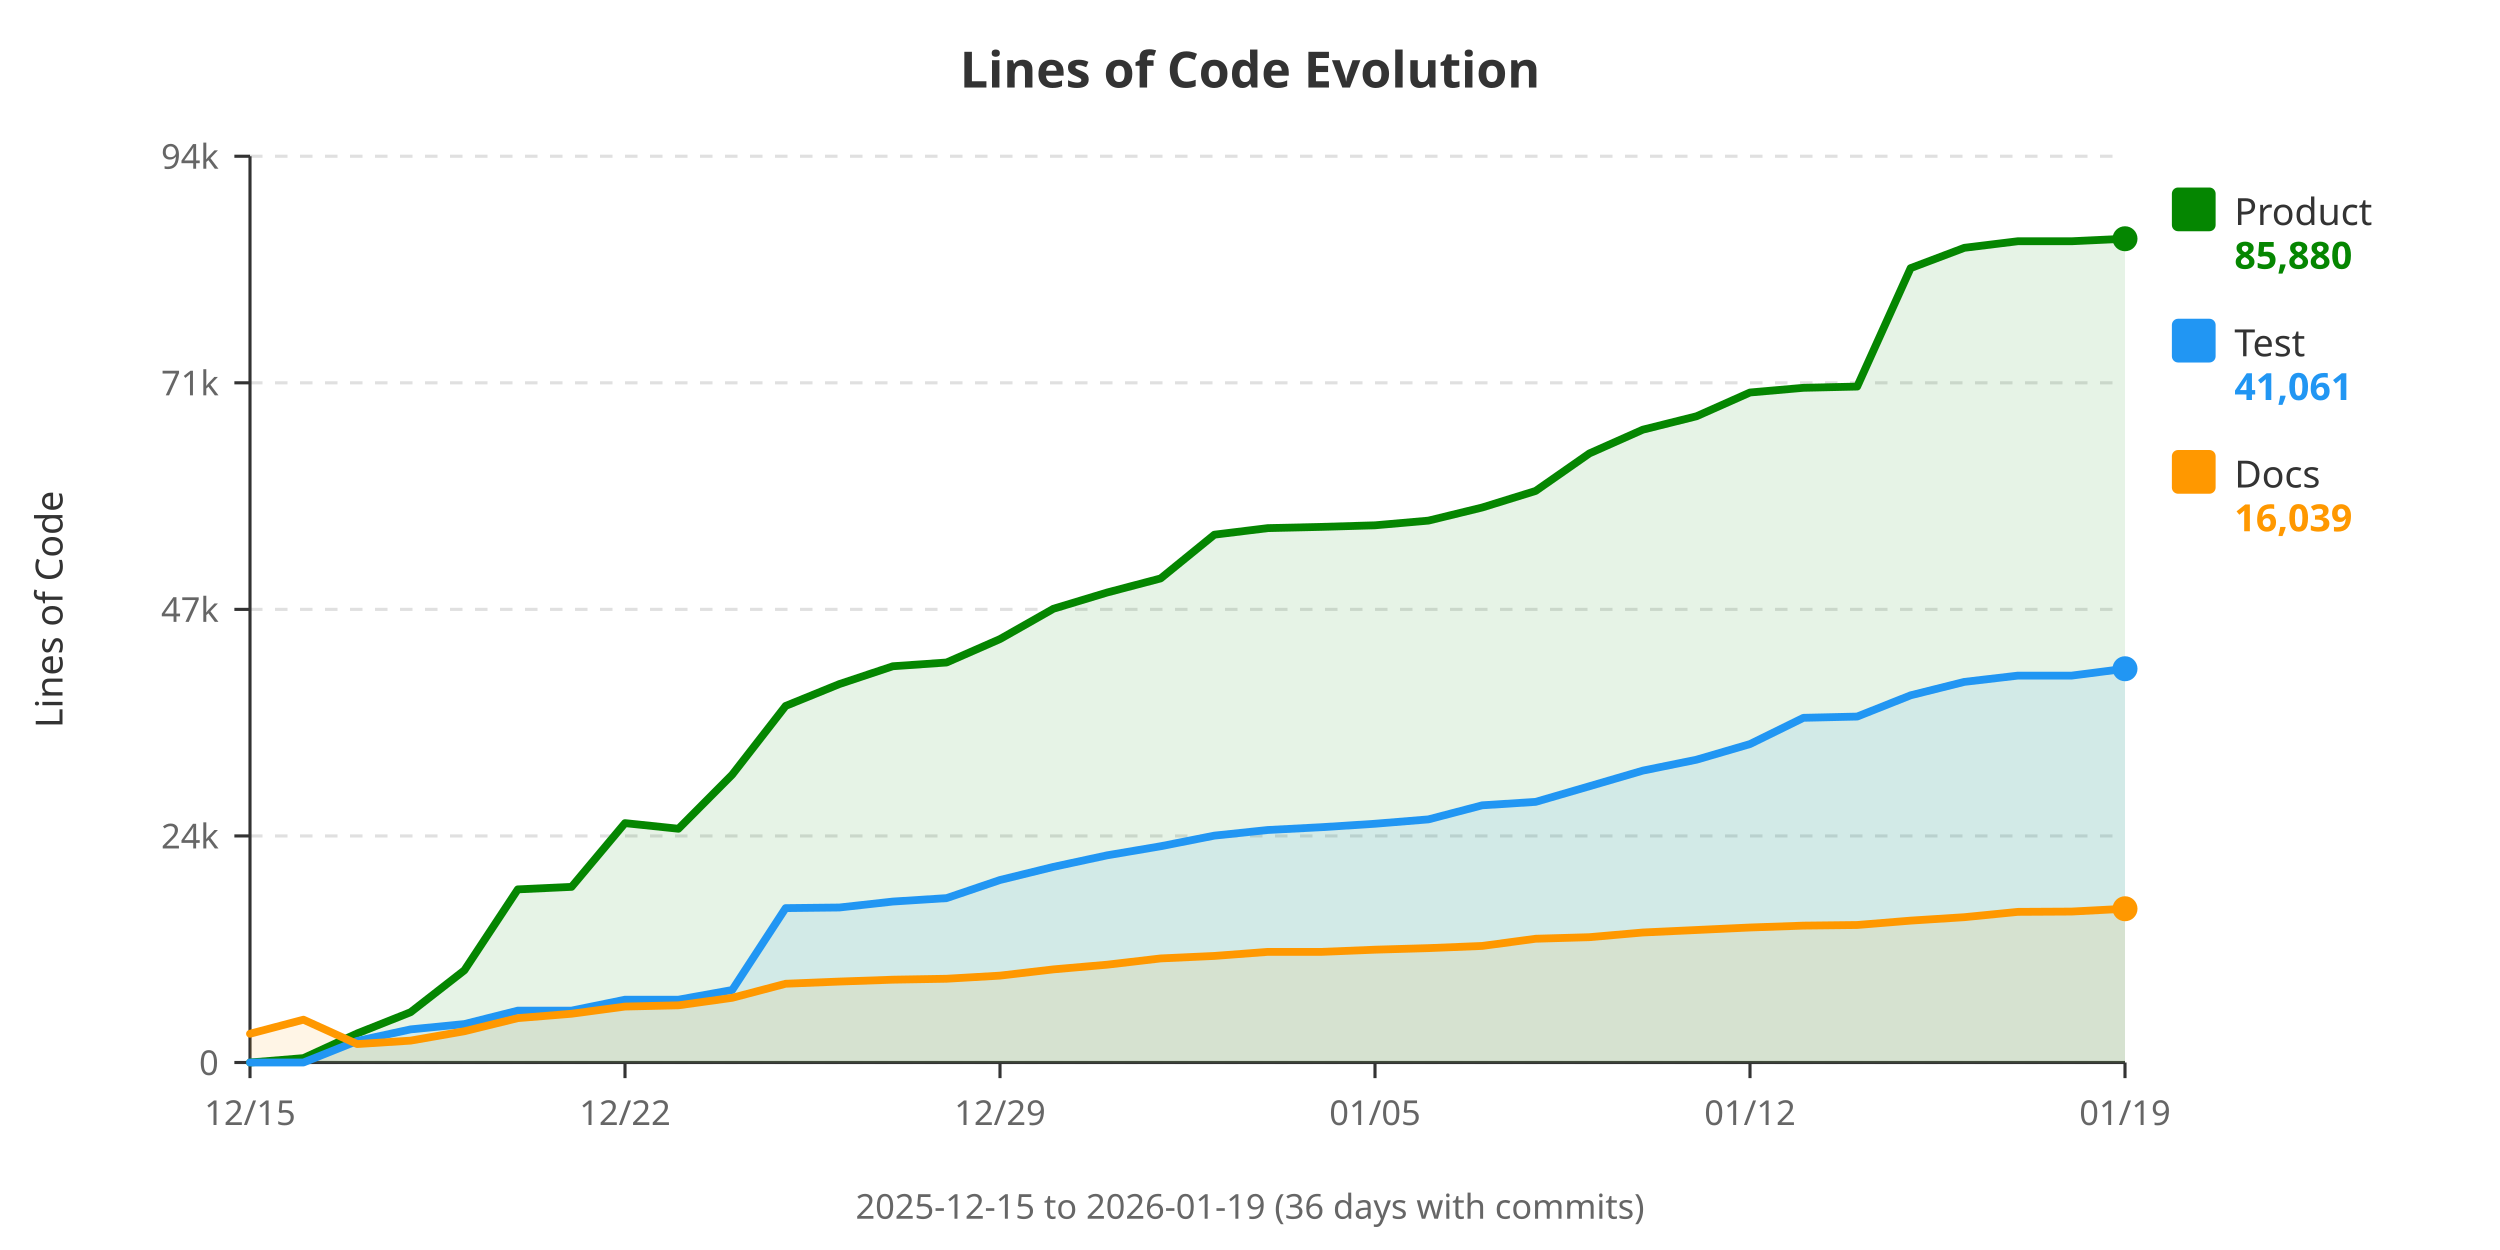
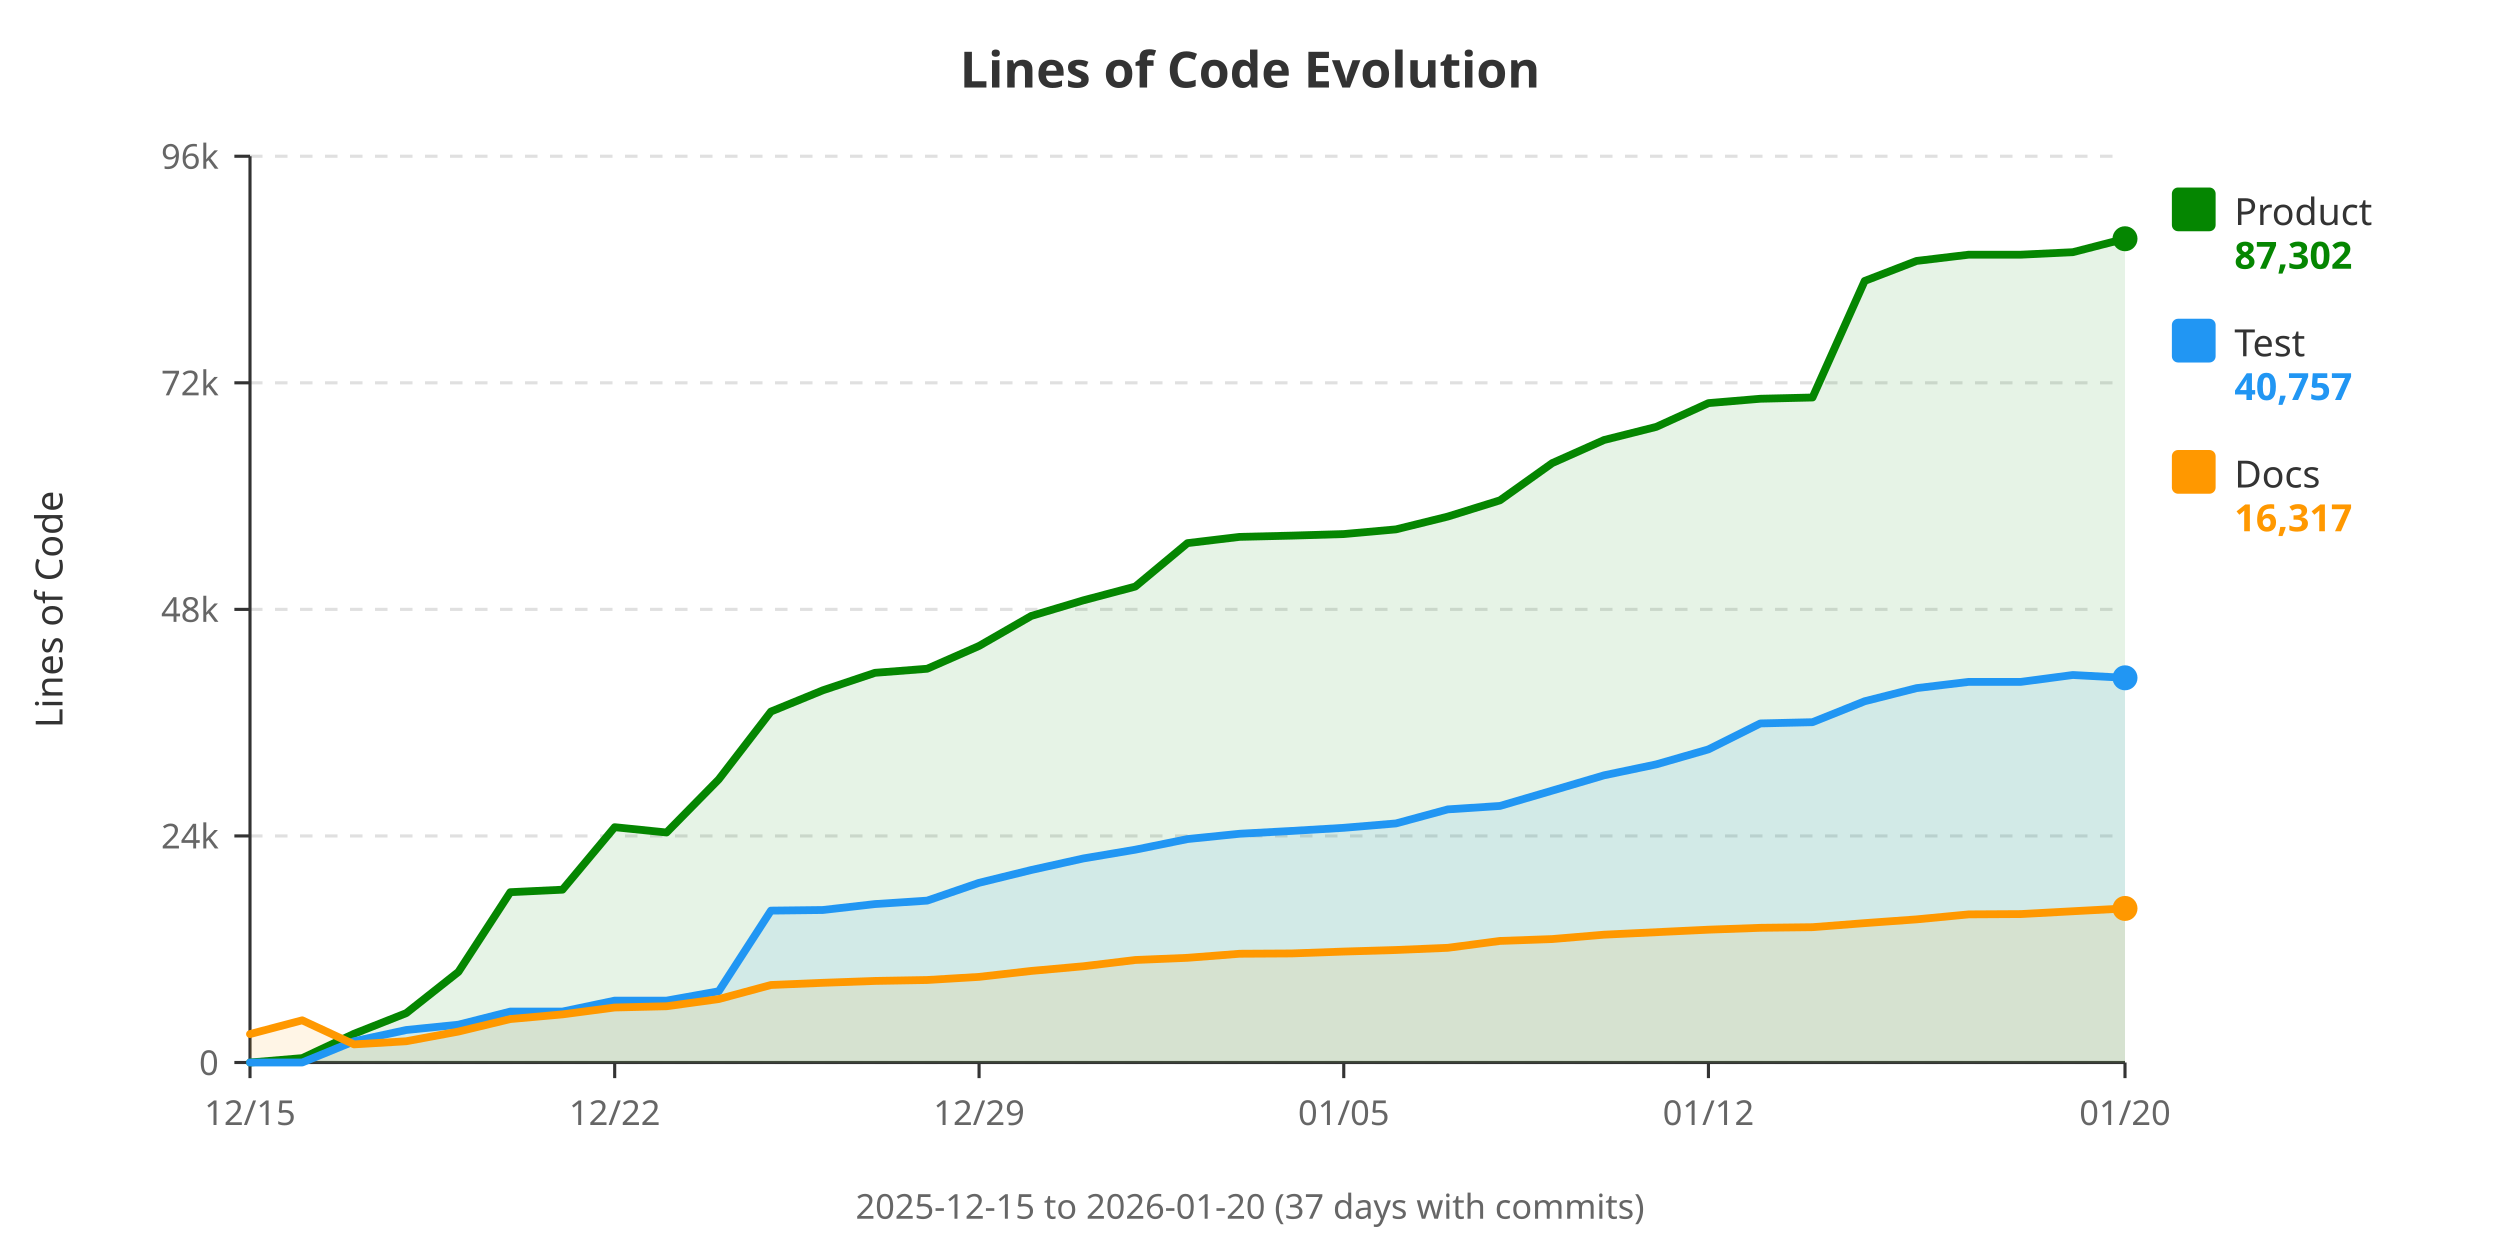
<svg xmlns="http://www.w3.org/2000/svg" viewBox="0 0 800 400">
  <defs>
    <style>
      .title { font: bold 16px sans-serif; fill: #333333; }
      .axis-label { font: 12px sans-serif; fill: #333333; }
      .tick-label { font: 11px sans-serif; fill: #666666; }
      .legend-text { font: 12px sans-serif; fill: #333333; }
      .legend-value { font: bold 12px sans-serif; }
    </style>
  </defs>
  <rect width="100%" height="100%" fill="#ffffff" />
  <text x="400" y="28" text-anchor="middle" class="title">Lines of Code Evolution</text>
  <g transform="translate(0, 0)">
    <line x1="80" y1="340.0" x2="680" y2="340.0" stroke="#e0e0e0" stroke-dasharray="4,4" />
    <line x1="80" y1="267.5" x2="680" y2="267.5" stroke="#e0e0e0" stroke-dasharray="4,4" />
    <line x1="80" y1="195.0" x2="680" y2="195.0" stroke="#e0e0e0" stroke-dasharray="4,4" />
    <line x1="80" y1="122.5" x2="680" y2="122.5" stroke="#e0e0e0" stroke-dasharray="4,4" />
    <line x1="80" y1="50.0" x2="680" y2="50.0" stroke="#e0e0e0" stroke-dasharray="4,4" />
    <line x1="80" y1="50" x2="80" y2="340" stroke="#333333" stroke-width="1" />
    <line x1="75" y1="340.0" x2="80" y2="340.0" stroke="#333333" />
    <text x="70" y="344.0" text-anchor="end" class="tick-label">0</text>
    <line x1="75" y1="267.5" x2="80" y2="267.5" stroke="#333333" />
    <text x="70" y="271.5" text-anchor="end" class="tick-label">24k</text>
    <line x1="75" y1="195.0" x2="80" y2="195.0" stroke="#333333" />
-     <text x="70" y="199.0" text-anchor="end" class="tick-label">47k</text>
+     <text x="70" y="199.0" text-anchor="end" class="tick-label">48k</text>
    <line x1="75" y1="122.5" x2="80" y2="122.5" stroke="#333333" />
-     <text x="70" y="126.5" text-anchor="end" class="tick-label">71k</text>
+     <text x="70" y="126.5" text-anchor="end" class="tick-label">72k</text>
    <line x1="75" y1="50.0" x2="80" y2="50.0" stroke="#333333" />
-     <text x="70" y="54.0" text-anchor="end" class="tick-label">94k</text>
+     <text x="70" y="54.0" text-anchor="end" class="tick-label">96k</text>
    <text x="20" y="195" text-anchor="middle" transform="rotate(-90, 20, 195)" class="axis-label">Lines of Code</text>
    <line x1="80" y1="340" x2="680" y2="340" stroke="#333333" stroke-width="1" />
    <line x1="80.0" y1="340" x2="80.0" y2="345" stroke="#333333" />
    <text x="80.0" y="360" text-anchor="middle" class="tick-label">12/15</text>
-     <line x1="200.0" y1="340" x2="200.0" y2="345" stroke="#333333" />
-     <text x="200.0" y="360" text-anchor="middle" class="tick-label">12/22</text>
-     <line x1="320.0" y1="340" x2="320.0" y2="345" stroke="#333333" />
-     <text x="320.0" y="360" text-anchor="middle" class="tick-label">12/29</text>
-     <line x1="440.0" y1="340" x2="440.0" y2="345" stroke="#333333" />
-     <text x="440.0" y="360" text-anchor="middle" class="tick-label">01/05</text>
-     <line x1="560.0" y1="340" x2="560.0" y2="345" stroke="#333333" />
-     <text x="560.0" y="360" text-anchor="middle" class="tick-label">01/12</text>
+     <line x1="196.7" y1="340" x2="196.7" y2="345" stroke="#333333" />
+     <text x="196.7" y="360" text-anchor="middle" class="tick-label">12/22</text>
+     <line x1="313.3" y1="340" x2="313.3" y2="345" stroke="#333333" />
+     <text x="313.3" y="360" text-anchor="middle" class="tick-label">12/29</text>
+     <line x1="430.0" y1="340" x2="430.0" y2="345" stroke="#333333" />
+     <text x="430.0" y="360" text-anchor="middle" class="tick-label">01/05</text>
+     <line x1="546.7" y1="340" x2="546.7" y2="345" stroke="#333333" />
+     <text x="546.7" y="360" text-anchor="middle" class="tick-label">01/12</text>
    <line x1="680.0" y1="340" x2="680.0" y2="345" stroke="#333333" />
-     <text x="680.0" y="360" text-anchor="middle" class="tick-label">01/19</text>
-     <path d="M 80.0 340.0 L 97.1 338.6 L 114.3 330.7 L 131.4 323.9 L 148.6 310.5 L 165.7 284.6 L 182.9 283.8 L 200.0 263.4 L 217.1 265.2 L 234.3 247.9 L 251.4 225.9 L 268.6 218.9 L 285.7 213.2 L 302.9 212.0 L 320.0 204.5 L 337.1 194.8 L 354.3 189.6 L 371.4 185.1 L 388.6 171.1 L 405.7 169.0 L 422.9 168.6 L 440.0 168.1 L 457.1 166.6 L 474.3 162.4 L 491.4 157.1 L 508.6 145.1 L 525.7 137.5 L 542.9 133.2 L 560.0 125.6 L 577.1 124.1 L 594.3 123.7 L 611.4 85.8 L 628.6 79.3 L 645.7 77.2 L 662.9 77.2 L 680.0 76.4 L 680.0 340.0 L 80.0 340.0 Z" fill="#058601" fill-opacity="0.1" />
-     <path d="M 80.0 340.0 L 97.1 340.0 L 114.3 333.1 L 131.4 329.4 L 148.6 327.7 L 165.7 323.4 L 182.9 323.4 L 200.0 319.9 L 217.1 319.9 L 234.3 316.8 L 251.4 290.6 L 268.6 290.4 L 285.7 288.5 L 302.9 287.4 L 320.0 281.6 L 337.1 277.4 L 354.3 273.7 L 371.4 270.8 L 388.6 267.4 L 405.7 265.6 L 422.9 264.7 L 440.0 263.6 L 457.1 262.2 L 474.3 257.7 L 491.4 256.6 L 508.6 251.6 L 525.7 246.6 L 542.9 243.1 L 560.0 238.1 L 577.1 229.7 L 594.3 229.3 L 611.4 222.5 L 628.6 218.2 L 645.7 216.2 L 662.9 216.2 L 680.0 214.0 L 680.0 340.0 L 80.0 340.0 Z" fill="#2196F3" fill-opacity="0.1" />
-     <path d="M 80.0 330.8 L 97.1 326.3 L 114.3 334.1 L 131.4 333.0 L 148.6 330.0 L 165.7 325.8 L 182.9 324.4 L 200.0 322.1 L 217.1 321.7 L 234.3 319.3 L 251.4 314.8 L 268.6 314.1 L 285.7 313.5 L 302.9 313.2 L 320.0 312.2 L 337.1 310.2 L 354.3 308.7 L 371.4 306.7 L 388.6 305.9 L 405.7 304.6 L 422.9 304.6 L 440.0 303.9 L 457.1 303.4 L 474.3 302.7 L 491.4 300.4 L 508.6 299.9 L 525.7 298.4 L 542.9 297.6 L 560.0 296.8 L 577.1 296.2 L 594.3 296.0 L 611.4 294.6 L 628.6 293.5 L 645.7 291.8 L 662.9 291.7 L 680.0 290.8 L 680.0 340.0 L 80.0 340.0 Z" fill="#FF9800" fill-opacity="0.1" />
-     <path d="M 80.0 340.0 L 97.1 338.6 L 114.3 330.7 L 131.4 323.9 L 148.6 310.5 L 165.7 284.6 L 182.9 283.8 L 200.0 263.4 L 217.1 265.2 L 234.3 247.9 L 251.4 225.9 L 268.6 218.9 L 285.7 213.2 L 302.9 212.0 L 320.0 204.5 L 337.1 194.8 L 354.3 189.6 L 371.4 185.1 L 388.6 171.1 L 405.7 169.0 L 422.9 168.6 L 440.0 168.1 L 457.1 166.6 L 474.3 162.4 L 491.4 157.1 L 508.6 145.1 L 525.7 137.5 L 542.9 133.2 L 560.0 125.6 L 577.1 124.1 L 594.3 123.7 L 611.4 85.8 L 628.6 79.3 L 645.7 77.2 L 662.9 77.2 L 680.0 76.4" fill="none" stroke="#058601" stroke-width="2.5" stroke-linecap="round" stroke-linejoin="round" />
-     <path d="M 80.0 340.0 L 97.1 340.0 L 114.3 333.1 L 131.4 329.4 L 148.6 327.7 L 165.7 323.4 L 182.9 323.4 L 200.0 319.9 L 217.1 319.9 L 234.3 316.8 L 251.4 290.6 L 268.6 290.4 L 285.7 288.5 L 302.9 287.4 L 320.0 281.6 L 337.1 277.4 L 354.3 273.7 L 371.4 270.8 L 388.6 267.4 L 405.7 265.6 L 422.9 264.7 L 440.0 263.6 L 457.1 262.2 L 474.3 257.7 L 491.4 256.6 L 508.6 251.6 L 525.7 246.6 L 542.9 243.1 L 560.0 238.1 L 577.1 229.7 L 594.3 229.3 L 611.4 222.5 L 628.6 218.2 L 645.7 216.2 L 662.9 216.2 L 680.0 214.0" fill="none" stroke="#2196F3" stroke-width="2.5" stroke-linecap="round" stroke-linejoin="round" />
-     <path d="M 80.0 330.8 L 97.1 326.3 L 114.3 334.1 L 131.4 333.0 L 148.6 330.0 L 165.7 325.8 L 182.9 324.4 L 200.0 322.1 L 217.1 321.7 L 234.3 319.3 L 251.4 314.8 L 268.6 314.1 L 285.7 313.5 L 302.9 313.2 L 320.0 312.2 L 337.1 310.2 L 354.3 308.7 L 371.4 306.7 L 388.6 305.9 L 405.7 304.6 L 422.9 304.6 L 440.0 303.9 L 457.1 303.4 L 474.3 302.7 L 491.4 300.4 L 508.6 299.9 L 525.7 298.4 L 542.9 297.6 L 560.0 296.8 L 577.1 296.2 L 594.3 296.0 L 611.4 294.6 L 628.6 293.5 L 645.7 291.8 L 662.9 291.7 L 680.0 290.8" fill="none" stroke="#FF9800" stroke-width="2.5" stroke-linecap="round" stroke-linejoin="round" />
+     <text x="680.0" y="360" text-anchor="middle" class="tick-label">01/20</text>
+     <path d="M 80.0 340.0 L 96.7 338.6 L 113.3 330.8 L 130.0 324.2 L 146.7 311.0 L 163.3 285.5 L 180.0 284.7 L 196.7 264.7 L 213.3 266.4 L 230.0 249.4 L 246.7 227.7 L 263.3 220.9 L 280.0 215.3 L 296.7 214.0 L 313.3 206.7 L 330.0 197.1 L 346.7 192.1 L 363.3 187.7 L 380.0 173.8 L 396.7 171.8 L 413.3 171.4 L 430.0 170.9 L 446.7 169.4 L 463.3 165.3 L 480.0 160.1 L 496.7 148.2 L 513.3 140.8 L 530.0 136.6 L 546.7 129.0 L 563.3 127.6 L 580.0 127.2 L 596.7 89.9 L 613.3 83.5 L 630.0 81.5 L 646.7 81.5 L 663.3 80.7 L 680.0 76.4 L 680.0 340.0 L 80.0 340.0 Z" fill="#058601" fill-opacity="0.1" />
+     <path d="M 80.0 340.0 L 96.7 340.0 L 113.3 333.2 L 130.0 329.6 L 146.7 327.9 L 163.3 323.7 L 180.0 323.7 L 196.7 320.2 L 213.3 320.2 L 230.0 317.2 L 246.7 291.4 L 263.3 291.2 L 280.0 289.3 L 296.7 288.2 L 313.3 282.5 L 330.0 278.4 L 346.7 274.7 L 363.3 271.9 L 380.0 268.5 L 396.7 266.8 L 413.3 265.9 L 430.0 264.9 L 446.7 263.5 L 463.3 259.0 L 480.0 257.9 L 496.7 253.0 L 513.3 248.1 L 530.0 244.6 L 546.7 239.8 L 563.3 231.5 L 580.0 231.1 L 596.7 224.4 L 613.3 220.2 L 630.0 218.2 L 646.7 218.2 L 663.3 216.0 L 680.0 216.9 L 680.0 340.0 L 80.0 340.0 Z" fill="#2196F3" fill-opacity="0.1" />
+     <path d="M 80.0 330.9 L 96.7 326.5 L 113.3 334.2 L 130.0 333.2 L 146.7 330.1 L 163.3 326.1 L 180.0 324.6 L 196.7 322.4 L 213.3 322.0 L 230.0 319.7 L 246.7 315.2 L 263.3 314.5 L 280.0 313.9 L 296.7 313.6 L 313.3 312.6 L 330.0 310.7 L 346.7 309.2 L 363.3 307.2 L 380.0 306.5 L 396.7 305.2 L 413.3 305.1 L 430.0 304.5 L 446.7 304.0 L 463.3 303.3 L 480.0 301.1 L 496.7 300.5 L 513.3 299.1 L 530.0 298.3 L 546.7 297.5 L 563.3 296.9 L 580.0 296.7 L 596.7 295.4 L 613.3 294.2 L 630.0 292.6 L 646.7 292.5 L 663.3 291.6 L 680.0 290.7 L 680.0 340.0 L 80.0 340.0 Z" fill="#FF9800" fill-opacity="0.1" />
+     <path d="M 80.0 340.0 L 96.7 338.6 L 113.3 330.8 L 130.0 324.2 L 146.7 311.0 L 163.3 285.5 L 180.0 284.7 L 196.7 264.7 L 213.3 266.4 L 230.0 249.4 L 246.7 227.7 L 263.3 220.9 L 280.0 215.3 L 296.7 214.0 L 313.3 206.7 L 330.0 197.1 L 346.7 192.1 L 363.3 187.7 L 380.0 173.8 L 396.7 171.8 L 413.3 171.4 L 430.0 170.9 L 446.7 169.4 L 463.3 165.3 L 480.0 160.1 L 496.7 148.2 L 513.3 140.8 L 530.0 136.6 L 546.7 129.0 L 563.3 127.6 L 580.0 127.2 L 596.7 89.9 L 613.3 83.5 L 630.0 81.5 L 646.7 81.5 L 663.3 80.7 L 680.0 76.4" fill="none" stroke="#058601" stroke-width="2.5" stroke-linecap="round" stroke-linejoin="round" />
+     <path d="M 80.0 340.0 L 96.7 340.0 L 113.3 333.2 L 130.0 329.6 L 146.7 327.9 L 163.3 323.7 L 180.0 323.7 L 196.7 320.2 L 213.3 320.2 L 230.0 317.2 L 246.7 291.4 L 263.3 291.2 L 280.0 289.3 L 296.7 288.2 L 313.3 282.5 L 330.0 278.4 L 346.7 274.7 L 363.3 271.9 L 380.0 268.5 L 396.7 266.8 L 413.3 265.9 L 430.0 264.9 L 446.7 263.5 L 463.3 259.0 L 480.0 257.9 L 496.7 253.0 L 513.3 248.1 L 530.0 244.6 L 546.7 239.8 L 563.3 231.5 L 580.0 231.1 L 596.7 224.4 L 613.3 220.2 L 630.0 218.2 L 646.7 218.2 L 663.3 216.0 L 680.0 216.9" fill="none" stroke="#2196F3" stroke-width="2.5" stroke-linecap="round" stroke-linejoin="round" />
+     <path d="M 80.0 330.9 L 96.7 326.5 L 113.3 334.2 L 130.0 333.2 L 146.7 330.1 L 163.3 326.1 L 180.0 324.6 L 196.7 322.4 L 213.3 322.0 L 230.0 319.7 L 246.7 315.2 L 263.3 314.5 L 280.0 313.9 L 296.7 313.6 L 313.3 312.6 L 330.0 310.7 L 346.7 309.2 L 363.3 307.2 L 380.0 306.5 L 396.7 305.2 L 413.3 305.1 L 430.0 304.5 L 446.7 304.0 L 463.3 303.3 L 480.0 301.1 L 496.7 300.5 L 513.3 299.1 L 530.0 298.3 L 546.7 297.5 L 563.3 296.9 L 580.0 296.7 L 596.7 295.4 L 613.3 294.2 L 630.0 292.6 L 646.7 292.5 L 663.3 291.6 L 680.0 290.7" fill="none" stroke="#FF9800" stroke-width="2.5" stroke-linecap="round" stroke-linejoin="round" />
    <circle cx="680.0" cy="76.4" r="4" fill="#058601" />
-     <circle cx="680.0" cy="214.0" r="4" fill="#2196F3" />
-     <circle cx="680.0" cy="290.8" r="4" fill="#FF9800" />
+     <circle cx="680.0" cy="216.9" r="4" fill="#2196F3" />
+     <circle cx="680.0" cy="290.7" r="4" fill="#FF9800" />
  </g>
  <g transform="translate(695, 60)">
    <rect x="0" y="0" width="14" height="14" fill="#058601" rx="2" />
    <text x="20" y="12" class="legend-text">Product</text>
-     <text x="20" y="26" class="legend-value" fill="#058601">85,880</text>
+     <text x="20" y="26" class="legend-value" fill="#058601">87,302</text>
    <rect x="0" y="42" width="14" height="14" fill="#2196F3" rx="2" />
    <text x="20" y="54" class="legend-text">Test</text>
-     <text x="20" y="68" class="legend-value" fill="#2196F3">41,061</text>
+     <text x="20" y="68" class="legend-value" fill="#2196F3">40,757</text>
    <rect x="0" y="84" width="14" height="14" fill="#FF9800" rx="2" />
    <text x="20" y="96" class="legend-text">Docs</text>
-     <text x="20" y="110" class="legend-value" fill="#FF9800">16,039</text>
+     <text x="20" y="110" class="legend-value" fill="#FF9800">16,317</text>
  </g>
  <text x="400" y="390" text-anchor="middle" class="tick-label">
-     2025-12-15 to 2026-01-19 (36 days with commits)
+     2025-12-15 to 2026-01-20 (37 days with commits)
  </text>
</svg>
